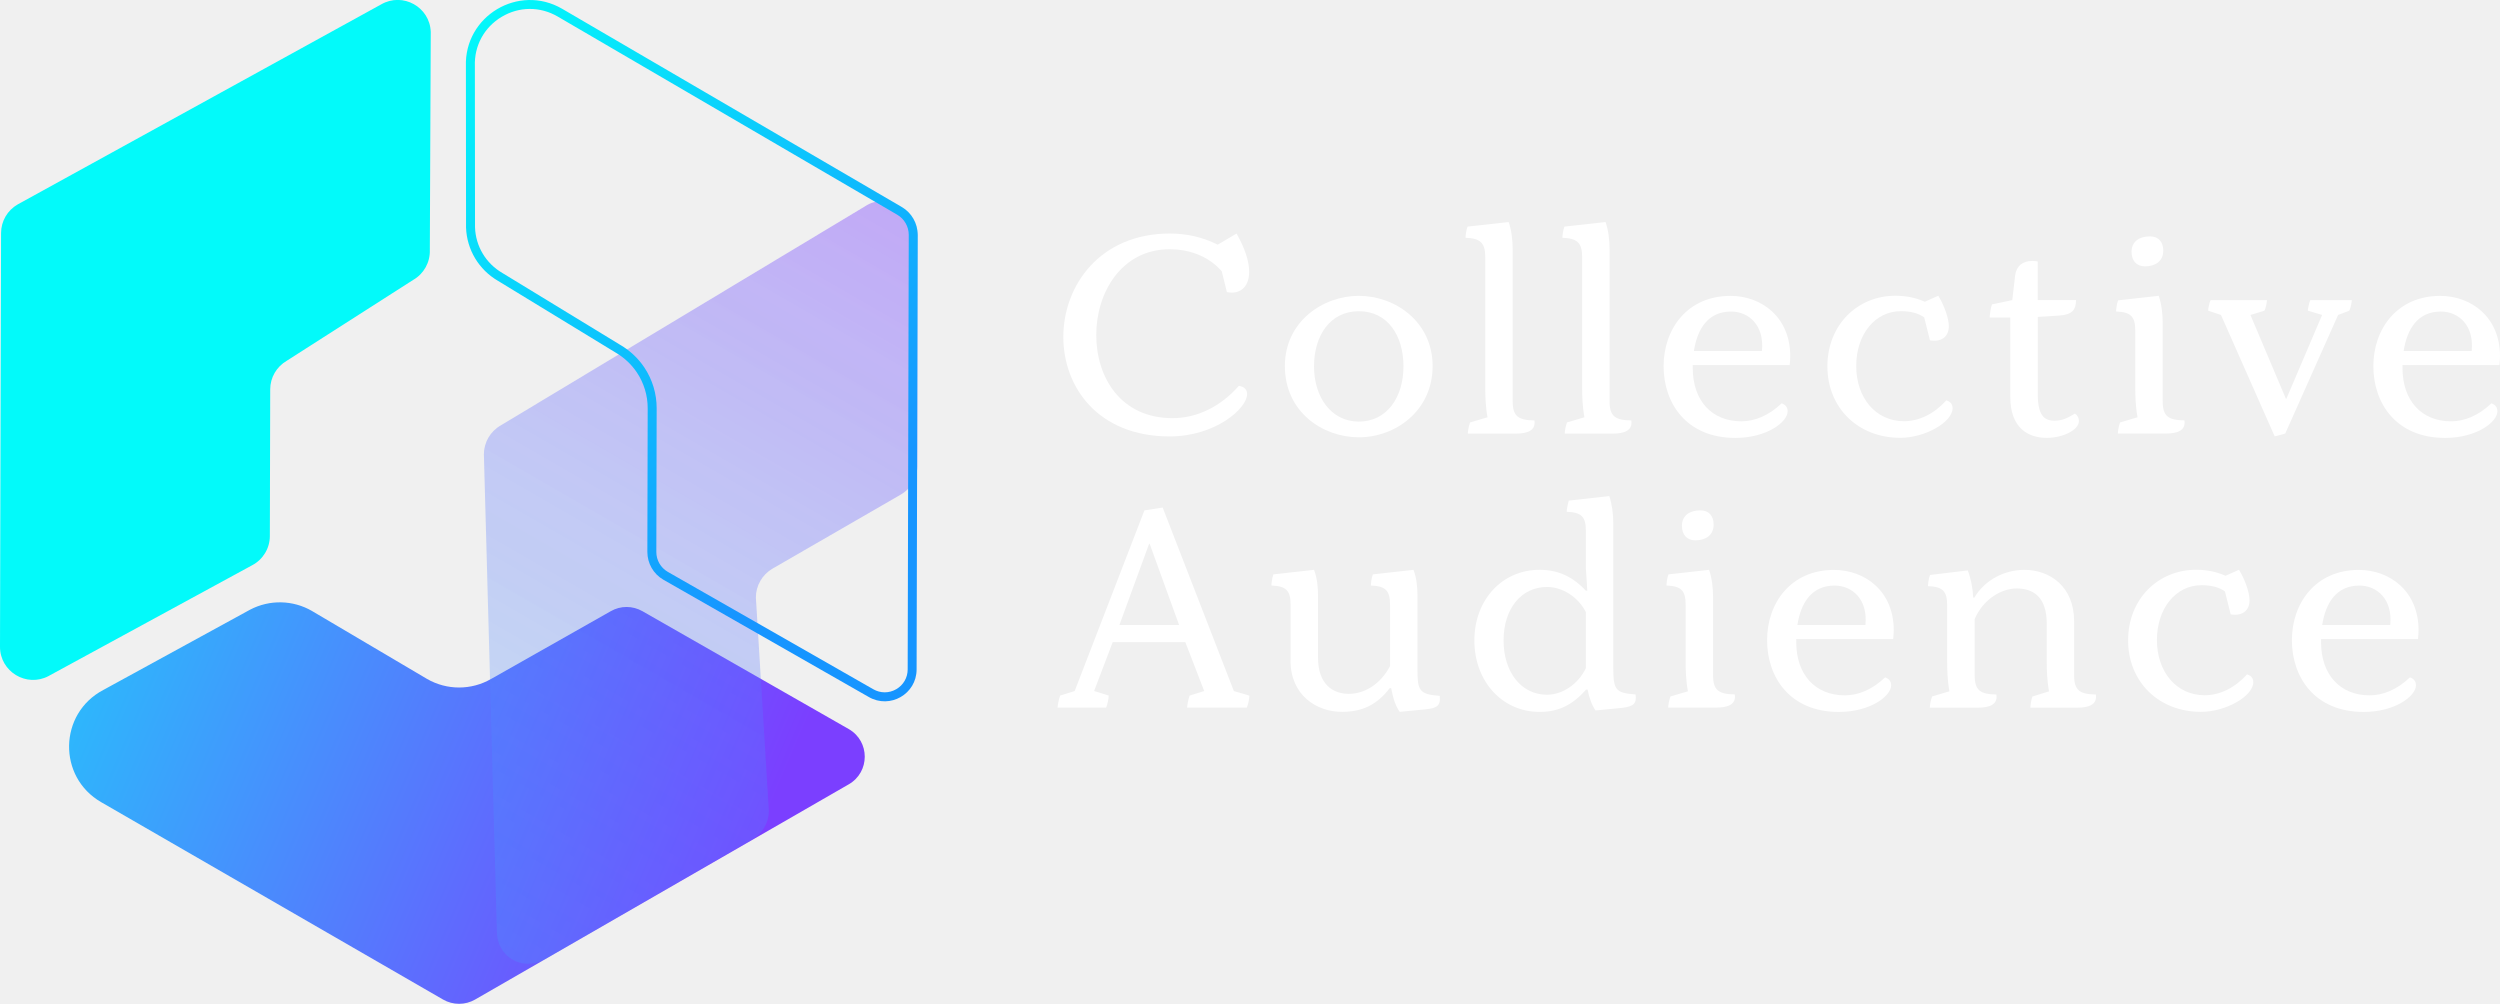
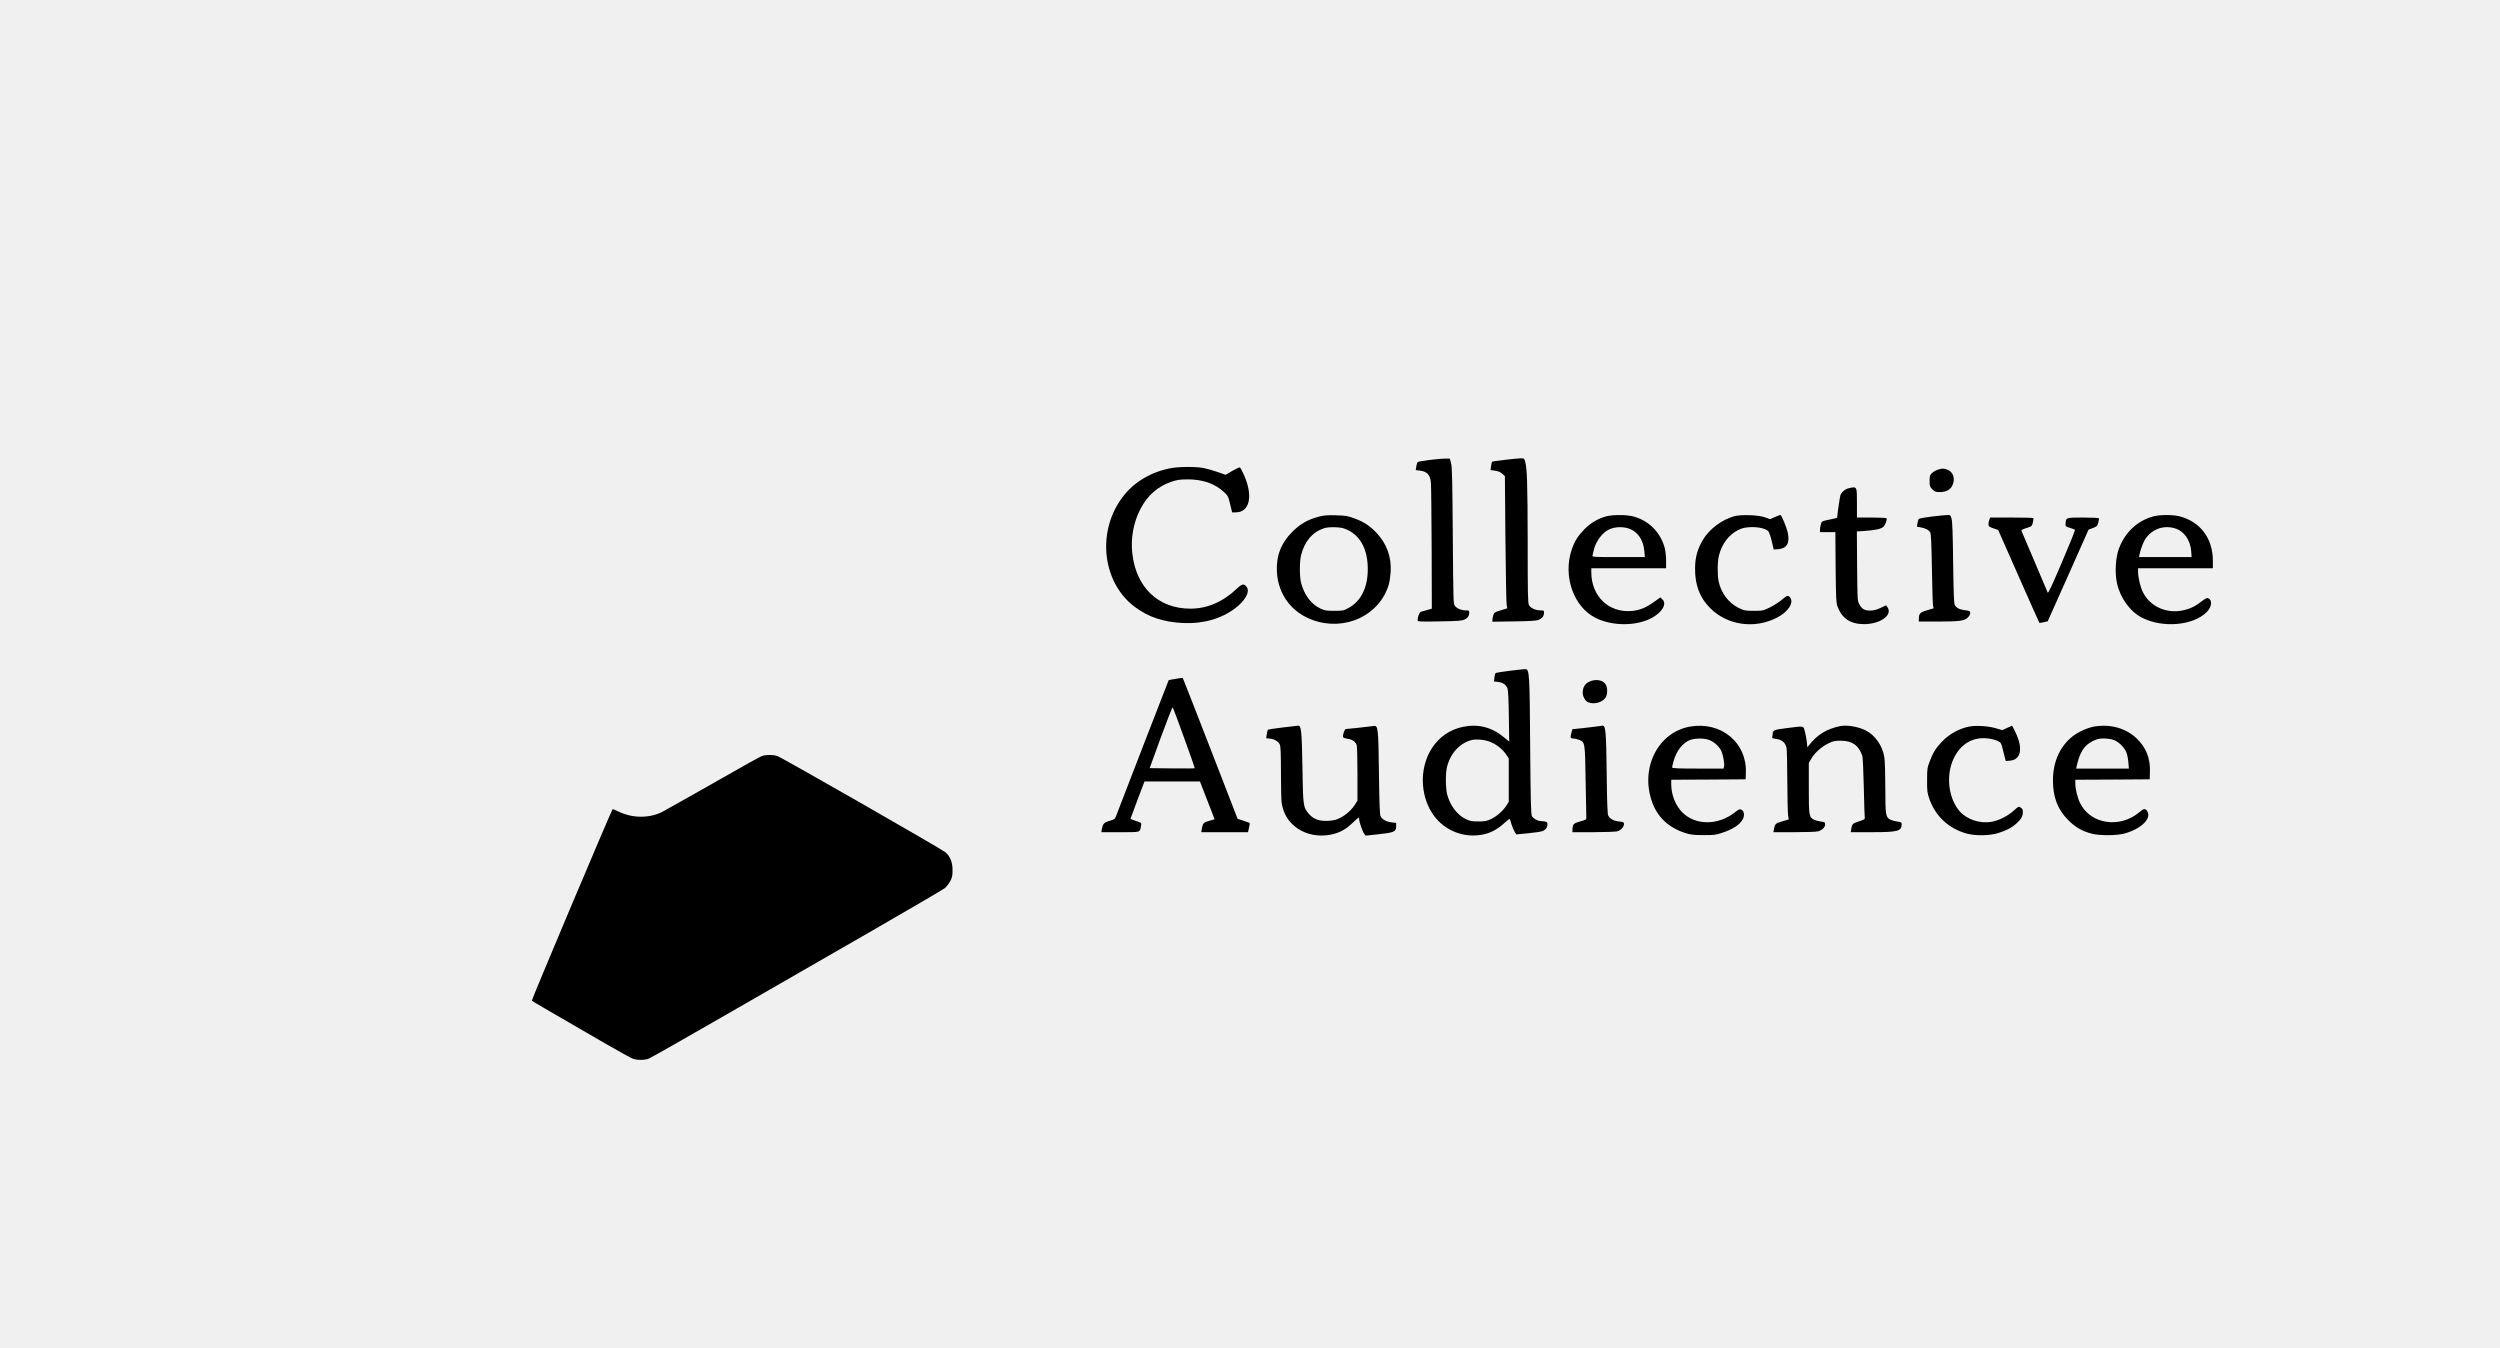
- <svg xmlns="http://www.w3.org/2000/svg" id="Layer_1" viewBox="0 0 537.72 215.9">
-   <defs>
-     <style>.cls-0{fill:#fff}.cls-1{fill:url(#linear-gradient-3);}.cls-2{fill:url(#linear-gradient);}.cls-3{fill:url(#linear-gradient-2);isolation:isolate;opacity:.4;}.cls-4{fill:#02fafa;}</style>
-     <linearGradient id="linear-gradient" x1="-51.36" y1="5682.49" x2="158.52" y2="5592.85" gradientTransform="translate(0 5783.92) scale(1 -1)" gradientUnits="userSpaceOnUse">
-       <stop offset="0" stop-color="#02fafa" />
-       <stop offset="1" stop-color="#7b3fff" />
-     </linearGradient>
-     <linearGradient id="linear-gradient-2" x1="188.95" y1="42.15" x2="98.15" y2="199.42" gradientUnits="userSpaceOnUse">
-       <stop offset="0" stop-color="#7b3fff" />
-       <stop offset="1" stop-color="#3da6ff" stop-opacity=".55" />
-     </linearGradient>
-     <linearGradient id="linear-gradient-3" x1="182.07" y1="5657.79" x2="90.2" y2="5756.36" gradientTransform="translate(-8.72 5762.7) rotate(.14) scale(1 -1)" gradientUnits="userSpaceOnUse">
-       <stop offset="0" stop-color="#1695ff" />
-       <stop offset="1" stop-color="#02fafa" />
-     </linearGradient>
-   </defs>
-   <g class="cls-0">
-     <path d="M228.71,72.48c0-11.07,7.87-22.25,22.93-22.25,3.5,0,7.01.74,10.27,2.4l4.06-2.4c1.84,3.26,2.71,6.02,2.71,8.24,0,3.32-2.03,4.92-4.79,4.36l-1.11-4.49c-3.07-3.5-7.38-4.73-11.19-4.73-10.33,0-15.8,9.28-15.8,18.44s5.29,17.89,16.41,17.89c5.23,0,10.33-2.46,14.26-6.95,1.23.18,1.78.86,1.78,1.78,0,3.07-6.82,9.1-16.66,9.1-15.43,0-22.87-10.64-22.87-21.39Z" />
-     <path d="M276.36,78.75c0-9.65,8.24-15.12,15.92-15.12s15.86,5.47,15.86,15.12-8.05,15.31-15.86,15.31-15.92-5.47-15.92-15.31ZM301.87,78.81c0-6.52-3.32-11.87-9.59-11.87s-9.65,5.35-9.65,11.87,3.63,11.87,9.65,11.87,9.59-5.23,9.59-11.87Z" />
-     <path d="M316.2,90.86l3.75-1.11c-.43-2.27-.49-4.73-.49-6.27v-28.22c0-3.07-1.11-4-4.24-4.12,0-.43.12-1.6.43-2.4l8.85-.98c.61,1.78.86,3.87.86,5.9v32.65c0,3.26,1.23,4.06,4.67,4.12.37,2.27-1.72,2.83-3.93,2.83h-10.39c0-.43.18-1.6.49-2.4Z" />
-     <path d="M337.04,90.86l3.75-1.11c-.43-2.27-.49-4.73-.49-6.27v-28.22c0-3.07-1.11-4-4.24-4.12,0-.43.12-1.6.43-2.4l8.85-.98c.61,1.78.86,3.87.86,5.9v32.65c0,3.26,1.23,4.06,4.67,4.12.37,2.27-1.72,2.83-3.93,2.83h-10.39c0-.43.18-1.6.49-2.4Z" />
-     <path d="M364.09,78.5v.68c0,6.95,4.06,11.44,10.45,11.44,2.83,0,5.84-1.17,8.67-3.87.86.31,1.29.86,1.29,1.72,0,2.27-4.43,5.72-11.25,5.72-10.51,0-15.43-7.44-15.43-15.43s5.1-15.12,14.39-15.12c6.58,0,12.85,4.49,12.85,12.97,0,.61-.06,1.29-.12,1.91h-20.84ZM364.34,75.49h14.63c.55-5.53-2.83-8.48-6.64-8.48-4.92,0-7.25,3.69-7.99,8.48Z" />
-     <path d="M419.98,87.78c0,3.01-5.9,6.39-11.25,6.39-9.1,0-15.68-6.46-15.68-15.37s6.46-15.19,14.63-15.19c2.34,0,4.37.43,6.33,1.29l2.89-1.29c1.35,2.21,2.27,4.92,2.27,6.58,0,2.21-1.6,3.44-4.06,3.01l-1.23-4.92c-1.23-.92-2.95-1.35-5.04-1.35-5.53,0-9.59,4.98-9.59,11.8s4.18,11.87,10.27,11.87c3.26,0,6.52-1.6,9.1-4.49.86.25,1.35.8,1.35,1.66Z" />
-     <path d="M447.15,90.55c0,1.91-3.38,3.63-6.95,3.63-3.93,0-7.81-2.09-7.81-8.79v-17.09h-4.43c0-.43.18-2.03.49-2.83l4.37-.92.61-5.29c.25-2.03,1.6-3.14,3.69-3.14.37,0,.8.06,1.17.12v8.3h8.24c0,2.21-.98,3.14-3.5,3.32l-4.73.31v16.54c0,4.55,1.29,5.78,3.63,5.78,1.66,0,2.83-.61,4.36-1.54.55.37.86.92.86,1.6Z" />
-     <path d="M456.01,90.86l3.75-1.11c-.43-2.27-.49-4.73-.49-6.27v-12.36c0-3.07-.98-4-4.12-4.12,0-.43.12-1.6.43-2.4l8.73-.98c.62,1.78.86,3.87.86,5.9v16.78c0,3.26,1.23,4.06,4.67,4.12.37,2.27-1.72,2.83-3.93,2.83h-10.39c0-.43.18-1.6.49-2.4ZM458.47,54.16c0-2.27,1.78-3.32,3.93-3.32,1.91,0,2.89,1.23,2.89,3.07,0,2.34-1.78,3.38-3.93,3.38-1.84,0-2.89-1.23-2.89-3.14Z" />
-     <path d="M477.71,67.74l-2.77-.92c0-.31.25-1.78.55-2.27h12.11c0,.31-.25,1.78-.55,2.27l-3.01.92,7.62,18.01h.12l7.68-18.01-3.07-.92c0-.31.25-1.78.55-2.27h8.91c0,.31-.25,1.78-.55,2.27l-2.4.92-11.37,25.51-2.27.61-11.56-26.13Z" />
-     <path d="M516.75,78.5v.68c0,6.95,4.06,11.44,10.45,11.44,2.83,0,5.84-1.17,8.67-3.87.86.31,1.29.86,1.29,1.72,0,2.27-4.43,5.72-11.25,5.72-10.51,0-15.43-7.44-15.43-15.43s5.1-15.12,14.39-15.12c6.58,0,12.85,4.49,12.85,12.97,0,.61-.06,1.29-.12,1.91h-20.84ZM517,75.49h14.63c.55-5.53-2.83-8.48-6.64-8.48-4.92,0-7.25,3.69-7.99,8.48Z" />
-     <path d="M268.73,149.61c0,.74-.31,2.03-.55,2.58h-12.85c0-.37.25-1.78.55-2.58l3.13-.98-4.06-10.51h-15.62l-4,10.51,3.14.98c0,.74-.31,2.03-.55,2.58h-10.45c0-.37.25-1.78.55-2.58l3.13-.98,15-38.85,3.93-.61,15.31,39.47,3.32.98ZM240.76,134.43h12.85l-6.33-17.46h-.12l-6.39,17.46Z" />
-     <path d="M277.59,142.05v-11.99c0-3.07-.98-4-4.12-4.12,0-.43.12-1.6.43-2.4l8.73-.98c.68,1.72.86,3.81.86,5.53v13.34c0,5.78,3.2,7.81,6.64,7.81,3.2,0,6.7-1.91,8.85-5.96v-13.22c0-3.07-.98-4-4.12-4.12,0-.43.12-1.6.43-2.4l8.73-.98c.68,1.72.86,3.81.86,5.53v15.86c0,4.49.31,5.41,4.79,5.72.25,2.21-.74,2.64-2.95,2.89l-5.66.55c-.8-1.17-1.35-2.52-1.84-5.1h-.31c-2.77,3.63-5.96,5.1-10.27,5.1-5.47,0-11.07-3.57-11.07-11.07Z" />
-     <path d="M317.12,137.75c0-8.73,5.96-15.19,14.02-15.19,3.93,0,7.07,1.41,9.96,4.49h.31l-.31-4.73v-8.12c0-3.07-.92-4-4.12-4.12,0-.55.25-1.78.43-2.4l8.73-.98c.55,1.66.86,3.75.86,5.9v31.11c0,4.73.55,5.35,4.8,5.66.25,1.97-.43,2.58-2.95,2.89l-5.66.55c-.74-.98-1.41-2.83-1.72-4.49h-.31c-3.01,3.38-5.96,4.8-10.02,4.8-8.05,0-14.02-6.58-14.02-15.37ZM341.1,143.71v-12.05c-1.6-3.2-4.98-5.41-8.36-5.41-5.53,0-9.34,4.67-9.34,11.5s3.81,11.68,9.34,11.68c3.38,0,6.76-2.34,8.36-5.72Z" />
-     <path d="M359.3,149.8l3.75-1.11c-.43-2.27-.49-4.73-.49-6.27v-12.36c0-3.07-.98-4-4.12-4.12,0-.43.12-1.6.43-2.4l8.73-.98c.62,1.78.86,3.87.86,5.9v16.78c0,3.26,1.23,4.06,4.67,4.12.37,2.27-1.72,2.83-3.93,2.83h-10.39c0-.43.18-1.6.49-2.4ZM361.76,113.09c0-2.27,1.78-3.32,3.93-3.32,1.91,0,2.89,1.23,2.89,3.07,0,2.34-1.78,3.38-3.93,3.38-1.84,0-2.89-1.23-2.89-3.14Z" />
-     <path d="M386.35,137.44v.68c0,6.95,4.06,11.44,10.45,11.44,2.83,0,5.84-1.17,8.67-3.87.86.31,1.29.86,1.29,1.72,0,2.27-4.43,5.72-11.25,5.72-10.51,0-15.43-7.44-15.43-15.43s5.1-15.12,14.39-15.12c6.58,0,12.85,4.49,12.85,12.97,0,.61-.06,1.29-.12,1.91h-20.84ZM386.6,134.43h14.63c.55-5.53-2.83-8.48-6.64-8.48-4.92,0-7.25,3.69-7.99,8.48Z" />
-     <path d="M415.55,149.8l3.75-1.11c-.43-2.27-.49-4.73-.49-6.27v-12.23c0-3.07-.98-4-4.12-4.12,0-.43.12-1.6.43-2.4l8.12-.98c.68,1.72,1.11,4,1.17,5.84h.25c2.34-3.93,6.64-5.96,10.76-5.96,5.47,0,10.7,3.57,10.7,11.07v11.62c0,3.26,1.23,4.06,4.67,4.12.37,2.27-1.72,2.83-3.93,2.83h-10.14c0-.43.12-1.6.43-2.4l3.57-1.11c-.43-2.27-.49-4.73-.49-6.27v-8.3c0-5.78-2.95-7.56-6.46-7.56-3.14,0-7.13,2.15-9.04,6.58v12.11c0,3.26,1.23,4.06,4.67,4.12.37,2.27-1.72,2.83-3.93,2.83h-10.39c0-.43.18-1.6.49-2.4Z" />
-     <path d="M484.66,146.72c0,3.01-5.9,6.39-11.25,6.39-9.1,0-15.68-6.46-15.68-15.37s6.46-15.19,14.63-15.19c2.34,0,4.37.43,6.33,1.29l2.89-1.29c1.35,2.21,2.27,4.92,2.27,6.58,0,2.21-1.6,3.44-4.06,3.01l-1.23-4.92c-1.23-.92-2.95-1.35-5.04-1.35-5.53,0-9.59,4.98-9.59,11.8s4.18,11.87,10.27,11.87c3.26,0,6.52-1.6,9.1-4.49.86.25,1.35.8,1.35,1.66Z" />
-     <path d="M499.23,137.44v.68c0,6.95,4.06,11.44,10.45,11.44,2.83,0,5.84-1.17,8.67-3.87.86.31,1.29.86,1.29,1.72,0,2.27-4.43,5.72-11.25,5.72-10.51,0-15.43-7.44-15.43-15.43s5.1-15.12,14.39-15.12c6.58,0,12.85,4.49,12.85,12.97,0,.61-.06,1.29-.12,1.91h-20.84ZM499.48,134.43h14.63c.55-5.53-2.83-8.48-6.64-8.48-4.92,0-7.25,3.69-7.99,8.48Z" />
+ <svg xmlns="http://www.w3.org/2000/svg" version="1.0" width="2908pt" height="1567pt" viewBox="0 0 2908 1567" preserveAspectRatio="xMidYMid meet">
+   <g transform="translate(0,1567) scale(0.1,-0.1)" fill="#000000" stroke="none">
+     <path d="M16638 10321 c-75 -9 -142 -20 -147 -26 -6 -5 -13 -29 -17 -51 l-6 -42 53 -7 c80 -11 115 -50 123 -135 4 -36 7 -381 9 -768 l2 -702 -55 -16 c-30 -8 -63 -17 -72 -20 -17 -5 -38 -59 -38 -97 0 -18 12 -19 253 -15 204 3 259 7 289 20 40 18 58 43 58 82 0 24 -4 26 -40 26 -49 0 -98 19 -125 50 -20 22 -20 40 -26 814 -5 641 -8 801 -20 846 l-14 55 -45 1 c-25 1 -107 -6 -182 -15z" />
+     <path d="M17503 10321 c-78 -9 -144 -19 -147 -22 -3 -3 -9 -26 -12 -51 l-6 -46 52 -7 c36 -5 62 -16 84 -35 l31 -28 6 -724 c4 -398 10 -744 14 -769 l7 -45 -75 -23 c-67 -20 -77 -26 -86 -53 -6 -17 -11 -42 -11 -55 l0 -25 253 4 c204 3 259 7 289 20 40 18 58 43 58 82 0 24 -4 26 -40 26 -57 0 -118 27 -135 61 -13 24 -15 135 -15 736 -1 676 -7 867 -31 940 -10 31 -14 33 -52 32 -23 -1 -106 -9 -184 -18z" />
+     <path d="M13623 10225 c-224 -41 -420 -154 -551 -319 -317 -398 -259 -1000 122 -1291 161 -122 335 -181 568 -192 231 -11 442 48 606 172 113 85 172 188 137 241 -33 50 -54 47 -120 -15 -161 -153 -344 -231 -539 -231 -373 1 -631 246 -675 643 -20 178 13 360 95 517 81 157 201 262 359 316 67 23 98 27 190 28 174 0 313 -48 420 -145 48 -45 52 -51 74 -143 l23 -96 41 0 c166 0 207 194 93 444 -19 40 -38 76 -43 79 -5 3 -44 -15 -88 -40 l-79 -46 -91 32 c-49 17 -121 38 -160 46 -86 18 -283 18 -382 0z" />
+     <path d="M22536 10205 c-22 -8 -51 -25 -65 -40 -23 -22 -26 -34 -26 -90 0 -59 3 -67 32 -97 29 -28 39 -32 85 -32 77 0 126 27 150 82 33 73 8 151 -57 178 -42 17 -69 17 -119 -1z" />
+     <path d="M21502 9990 c-39 -9 -80 -44 -94 -79 -7 -19 -37 -228 -38 -262 0 -3 -40 -13 -90 -23 -90 -19 -90 -19 -100 -55 -5 -20 -10 -48 -10 -63 l0 -28 89 0 90 0 3 -407 c4 -368 6 -413 22 -458 52 -139 149 -204 307 -205 191 0 338 106 274 197 l-15 22 -65 -30 c-47 -22 -80 -31 -121 -31 -66 -1 -99 19 -129 78 -19 37 -20 62 -23 441 l-3 401 88 6 c129 9 193 23 220 48 23 22 47 84 37 100 -3 4 -81 8 -175 8 l-169 0 0 169 c0 196 1 195 -98 171z" />
+     <path d="M15340 9660 c-128 -34 -214 -83 -306 -174 -134 -133 -191 -283 -181 -471 15 -262 175 -474 424 -560 373 -130 772 59 877 415 9 30 19 96 22 145 11 176 -45 331 -166 459 -79 82 -149 128 -263 169 -71 26 -99 30 -207 33 -101 3 -139 0 -200 -16z m343 -158 c147 -73 227 -231 227 -452 0 -214 -79 -373 -222 -451 -60 -33 -67 -34 -168 -34 -93 0 -112 3 -162 27 -105 49 -187 158 -223 295 -20 75 -20 251 0 328 42 162 132 267 268 311 26 9 74 13 128 11 74 -3 96 -8 152 -35z" />
+     <path d="M18692 9666 c-97 -24 -192 -79 -263 -153 -76 -78 -112 -136 -145 -231 -108 -311 19 -674 281 -802 192 -94 467 -94 644 0 125 67 184 166 128 218 l-24 23 -77 -55 c-91 -65 -167 -96 -258 -103 -265 -22 -467 171 -468 450 l0 47 435 0 435 0 0 88 c0 48 -7 114 -15 145 -48 184 -187 324 -371 371 -74 19 -226 20 -302 2z m245 -141 c108 -32 179 -131 190 -266 l6 -69 -307 0 c-288 0 -307 1 -302 18 2 9 8 33 12 52 17 88 77 182 147 232 63 45 167 59 254 33z" />
+     <path d="M20171 9665 c-145 -41 -289 -150 -364 -276 -63 -107 -90 -206 -90 -334 -1 -193 55 -338 177 -460 201 -200 519 -244 778 -108 125 65 194 167 154 228 -23 35 -41 31 -98 -20 -28 -25 -89 -64 -136 -88 -84 -41 -87 -42 -191 -42 -99 0 -111 2 -174 32 -117 56 -208 175 -236 311 -16 77 -14 234 5 305 34 131 113 236 219 290 48 24 76 31 141 35 89 5 181 -15 212 -46 9 -9 28 -61 41 -116 l23 -98 54 4 c98 8 134 71 110 188 -15 69 -73 210 -87 210 -5 0 -33 -11 -64 -24 l-55 -25 -58 21 c-77 28 -281 35 -361 13z" />
+     <path d="M22467 9661 c-75 -9 -141 -21 -147 -27 -5 -5 -12 -27 -16 -50 l-6 -41 42 -7 c54 -9 96 -30 112 -59 10 -16 15 -126 20 -422 3 -220 10 -414 13 -431 l7 -30 -77 -23 c-81 -23 -95 -38 -95 -102 l0 -29 213 0 c264 0 322 8 360 51 17 18 27 39 25 52 -3 19 -12 23 -62 29 -64 8 -98 26 -118 60 -10 18 -14 137 -19 493 -4 339 -9 482 -19 513 -12 41 -14 42 -54 41 -22 -1 -103 -9 -179 -18z" />
+     <path d="M25050 9664 c-187 -49 -334 -187 -404 -379 -38 -105 -48 -282 -21 -400 38 -173 155 -333 295 -402 240 -121 592 -89 748 67 59 59 69 135 21 160 -16 9 -29 3 -77 -33 -70 -55 -124 -83 -199 -102 -200 -52 -402 34 -488 209 -28 58 -55 170 -55 234 l0 42 435 0 435 0 0 88 c0 259 -146 454 -387 516 -76 20 -229 20 -303 0z m247 -139 c108 -32 181 -135 191 -267 l5 -68 -306 0 -306 0 6 33 c8 42 42 136 61 167 75 122 213 175 349 135z" />
+     <path d="M23140 9624 c-6 -14 -10 -37 -10 -52 0 -24 7 -30 56 -47 l57 -20 238 -539 c131 -296 239 -540 241 -541 2 -2 24 1 50 7 l47 11 238 533 237 533 50 19 c46 17 52 23 63 62 7 23 10 47 7 51 -3 5 -85 9 -183 9 -198 0 -200 0 -204 -66 -2 -37 -2 -38 50 -54 29 -8 55 -19 59 -23 4 -3 -64 -173 -152 -378 -113 -265 -160 -366 -165 -352 -4 10 -73 173 -154 363 -81 190 -149 350 -152 357 -3 7 19 19 59 31 61 19 63 21 74 63 6 24 9 47 7 52 -2 4 -117 7 -254 7 l-249 0 -10 -26z" />
+     <path d="M17565 7868 c-88 -11 -164 -23 -169 -28 -4 -4 -11 -28 -13 -53 l-5 -44 47 -5 c58 -7 96 -34 111 -79 7 -21 13 -144 15 -325 l4 -290 -65 53 c-140 116 -299 155 -474 118 -148 -31 -271 -114 -355 -240 -136 -203 -148 -490 -30 -716 105 -202 318 -322 544 -306 131 9 229 54 337 155 33 30 49 40 52 31 2 -8 12 -36 20 -64 9 -27 24 -64 35 -81 l18 -30 134 13 c73 7 148 18 166 24 39 13 63 43 63 80 0 22 -6 28 -31 33 -17 3 -40 6 -51 6 -34 0 -85 30 -99 58 -11 22 -15 170 -20 812 -6 843 -9 893 -54 897 -11 0 -92 -8 -180 -19z m-220 -832 c75 -34 134 -83 174 -142 l31 -47 0 -252 0 -251 -28 -45 c-40 -62 -113 -126 -180 -157 -49 -23 -70 -27 -147 -27 -78 0 -97 4 -146 28 -100 49 -180 155 -215 284 -19 71 -21 242 -4 315 37 160 146 282 285 319 58 16 167 4 230 -25z" />
+     <path d="M13677 7774 c-43 -7 -80 -14 -83 -16 -3 -3 -541 -1394 -606 -1565 -19 -52 -20 -53 -81 -71 -66 -19 -78 -33 -91 -99 l-5 -33 219 0 c247 0 227 -6 243 77 6 31 6 32 -58 53 -36 12 -65 24 -65 26 0 2 37 101 81 219 l82 215 322 0 323 0 45 -117 c26 -65 64 -164 86 -220 l39 -103 -56 -16 c-71 -20 -80 -28 -91 -87 l-8 -47 272 0 272 0 11 51 c7 29 11 54 9 56 -2 2 -35 13 -72 26 l-69 22 -317 818 c-175 450 -319 820 -321 821 -1 2 -38 -3 -81 -10z m97 -688 c70 -192 125 -350 123 -352 -2 -3 -121 -3 -264 -2 l-260 3 130 358 c72 196 134 354 138 350 4 -5 64 -165 133 -357z" />
+     <path d="M18483 7739 c-48 -23 -73 -67 -73 -126 0 -46 31 -100 66 -113 67 -26 158 -2 198 53 25 34 28 110 6 151 -30 57 -120 73 -197 35z" />
+     <path d="M14920 7208 c-91 -11 -168 -23 -172 -26 -3 -4 -9 -28 -13 -53 l-7 -46 47 -5 c52 -6 93 -32 112 -69 9 -17 13 -107 13 -330 0 -169 4 -328 9 -355 18 -94 51 -163 106 -223 116 -125 292 -176 476 -137 94 20 163 59 240 132 36 35 69 64 72 64 4 0 7 -9 7 -20 0 -30 39 -142 58 -168 l17 -22 141 15 c192 20 214 30 214 95 l0 38 -53 6 c-64 8 -113 36 -129 74 -9 19 -14 171 -18 502 -7 534 -10 554 -64 545 -41 -6 -301 -35 -320 -35 -16 0 -41 -72 -33 -95 3 -7 27 -15 54 -19 53 -7 88 -31 104 -73 5 -13 9 -164 9 -335 l0 -311 -31 -49 c-40 -62 -107 -121 -177 -155 -42 -20 -74 -28 -136 -31 -101 -5 -168 19 -221 81 -66 77 -68 88 -75 537 -7 421 -14 492 -49 489 -9 -1 -90 -11 -181 -21z" />
+     <path d="M18575 7220 c-27 -4 -103 -13 -167 -20 l-118 -12 -10 -37 c-17 -60 -14 -71 20 -71 16 0 47 -7 69 -16 68 -27 68 -29 75 -474 3 -217 7 -408 8 -425 3 -28 1 -30 -72 -50 -79 -23 -87 -31 -89 -97 l-1 -28 243 0 c135 0 258 5 279 10 42 12 78 51 78 85 0 21 -6 24 -60 30 -62 7 -100 28 -123 68 -9 16 -14 145 -18 492 -6 489 -12 556 -48 554 -9 -1 -38 -5 -66 -9z" />
+     <path d="M19663 7219 c-373 -62 -586 -477 -448 -872 62 -178 189 -300 380 -364 70 -23 97 -26 215 -27 115 -1 146 2 210 23 134 42 223 100 254 166 22 45 13 92 -19 107 -20 9 -30 4 -75 -31 -195 -154 -458 -154 -611 -1 -79 79 -129 205 -129 327 l0 53 433 2 432 3 3 77 c13 348 -285 597 -645 537z m227 -160 c54 -24 105 -71 130 -120 22 -43 42 -152 34 -186 l-6 -23 -299 0 c-233 0 -299 3 -299 13 0 6 7 36 15 66 33 126 109 223 198 255 63 22 173 20 227 -5z" />
+     <path d="M21405 7224 c-158 -33 -266 -99 -363 -223 l-19 -24 -6 63 c-4 35 -14 90 -23 122 -19 68 -1 65 -208 39 -153 -19 -166 -25 -166 -68 0 -12 -3 -28 -6 -36 -4 -12 7 -17 46 -22 69 -9 109 -45 121 -105 4 -25 9 -200 9 -390 1 -190 5 -367 9 -393 l8 -48 -74 -22 c-79 -23 -87 -30 -98 -90 l-7 -37 243 0 c134 0 259 4 278 10 46 13 81 48 81 80 0 25 -4 28 -52 34 -28 4 -64 14 -79 22 -56 29 -59 45 -59 366 l0 293 29 50 c40 69 119 140 199 178 58 28 77 32 147 31 131 -1 207 -55 248 -178 5 -17 13 -184 17 -371 4 -187 9 -346 11 -353 3 -9 -17 -20 -61 -34 -78 -24 -86 -31 -95 -85 l-7 -43 246 0 c303 0 346 12 346 93 0 22 -5 25 -52 31 -28 4 -64 14 -80 22 -54 28 -58 55 -58 371 0 158 -5 317 -11 353 -21 135 -106 258 -218 314 -86 44 -217 66 -296 50z" />
+     <path d="M22913 7220 c-120 -22 -238 -86 -325 -178 -70 -73 -104 -127 -141 -227 -29 -75 -31 -89 -31 -220 -1 -128 2 -147 27 -220 72 -202 227 -345 437 -402 100 -27 264 -24 360 6 100 31 163 64 217 114 54 49 73 84 73 131 0 27 -6 40 -25 52 -24 16 -26 15 -82 -36 -75 -66 -173 -115 -262 -130 -134 -22 -285 29 -368 125 -130 152 -160 417 -68 612 82 174 230 258 410 232 36 -5 83 -18 104 -29 35 -17 40 -25 55 -87 9 -37 22 -85 27 -107 l10 -38 51 4 c130 13 153 150 56 342 l-33 65 -58 -26 -57 -26 -74 22 c-85 25 -225 35 -303 21z" />
+     <path d="M24361 7219 c-76 -13 -183 -61 -247 -110 -152 -117 -234 -298 -234 -517 0 -197 55 -339 179 -463 83 -82 158 -126 271 -156 89 -24 290 -24 380 1 200 55 324 179 264 264 -21 30 -39 28 -87 -14 -226 -192 -565 -144 -689 100 -32 63 -58 166 -58 233 l0 43 433 2 432 3 3 87 c5 158 -44 283 -154 388 -125 120 -303 170 -493 139z m222 -155 c57 -19 122 -81 149 -141 11 -24 22 -78 25 -119 l6 -74 -307 0 -306 0 6 28 c37 165 86 241 186 291 50 25 74 31 128 31 36 0 87 -7 113 -16z" />
+     <path d="M8872 6879 c-32 -10 -113 -55 -797 -444 -176 -100 -344 -194 -372 -209 -152 -76 -347 -75 -511 5 -35 17 -64 29 -66 27 -22 -32 -946 -2222 -940 -2228 8 -8 110 -67 854 -498 157 -90 302 -171 324 -178 48 -17 129 -17 178 0 20 7 419 233 885 502 466 268 1226 705 1688 971 462 266 856 497 875 512 19 16 47 52 63 81 23 44 27 65 27 129 0 91 -27 159 -82 207 -41 36 -1897 1099 -1955 1119 -44 16 -123 18 -171 4z" />
  </g>
-   <path class="cls-4" d="M10.42,145.42l43.81-23.84c2.34-1.22,3.81-3.65,3.81-6.29l.08-31.54c0-2.54,1.37-4.89,3.57-6.16l27.19-17.39c2.29-1.31,3.66-3.79,3.57-6.43l.2-46.91c-.19-5.36-6.01-8.59-10.66-5.92L3.8,43.97c-2.21,1.27-3.57,3.61-3.57,6.16L0,139.1c-.01,5.36,5.68,8.81,10.43,6.32h0Z" />
-   <path class="cls-2" d="M105.63,146.03s0,0,0,0c-4.26,2.46-9.52,2.46-13.78,0l-24.77-14.63c-4.1-2.37-9.13-2.46-13.32-.25l-31.55,17.26c-9.59,5.06-9.85,18.7-.46,24.12l73.53,42.45c2.14,1.24,4.78,1.24,6.93,0l80.36-46.29c4.57-2.64,4.57-9.23,0-11.87l-44.37-25.35c-2.12-1.22-4.73-1.23-6.85,0l-25.71,14.56s0,0,0,0h0Z" />
-   <path class="cls-3" d="M117.04,206.42l44.5-25.71c2.35-1.24,3.83-3.69,3.83-6.35l-2.79-45.84c0-2.57,1.37-4.93,3.59-6.22l27.56-15.91c2.31-1.33,3.69-3.83,3.58-6.49v-49.87c-.68-3.36-6.08-8.65-10.76-5.95l-78.88,47.44c-2.22,1.28-3.59,3.65-3.59,6.22l2.79,102.6c0,5.41,5.38,8.6,10.17,6.08h0Z" />
-   <path class="cls-1" d="M192.97,46.18c1.54.89,2.49,2.55,2.49,4.33l-.23,93.48c0,1.78-.93,3.37-2.48,4.26-1.55.89-3.39.88-4.93-.01l-44.2-25.25c-1.52-.88-2.46-2.52-2.45-4.27l.07-30.91c0-3.13-.91-6.17-2.65-8.77-1.32-1.98-3.11-3.66-5.18-4.86l-25.35-15.46c-3.54-2.06-5.75-5.73-5.89-9.83l-.03-34.67c-.16-4.38,2-8.34,5.75-10.59,3.75-2.25,8.26-2.28,12.05-.08l73.03,42.63M193.94,44.51L120.91,1.89c-9.38-5.45-21.08,1.57-20.7,12.41l.03,34.67c.17,4.74,2.76,9.05,6.86,11.43l25.35,15.46c1.85,1.08,3.39,2.54,4.54,4.26,1.49,2.24,2.33,4.91,2.32,7.69l-.07,30.91c0,2.45,1.3,4.72,3.41,5.95l44.2,25.24c4.57,2.65,10.29-.63,10.3-5.91l.24-93.48c0-2.47-1.31-4.77-3.45-6.01h0Z" />
</svg>
